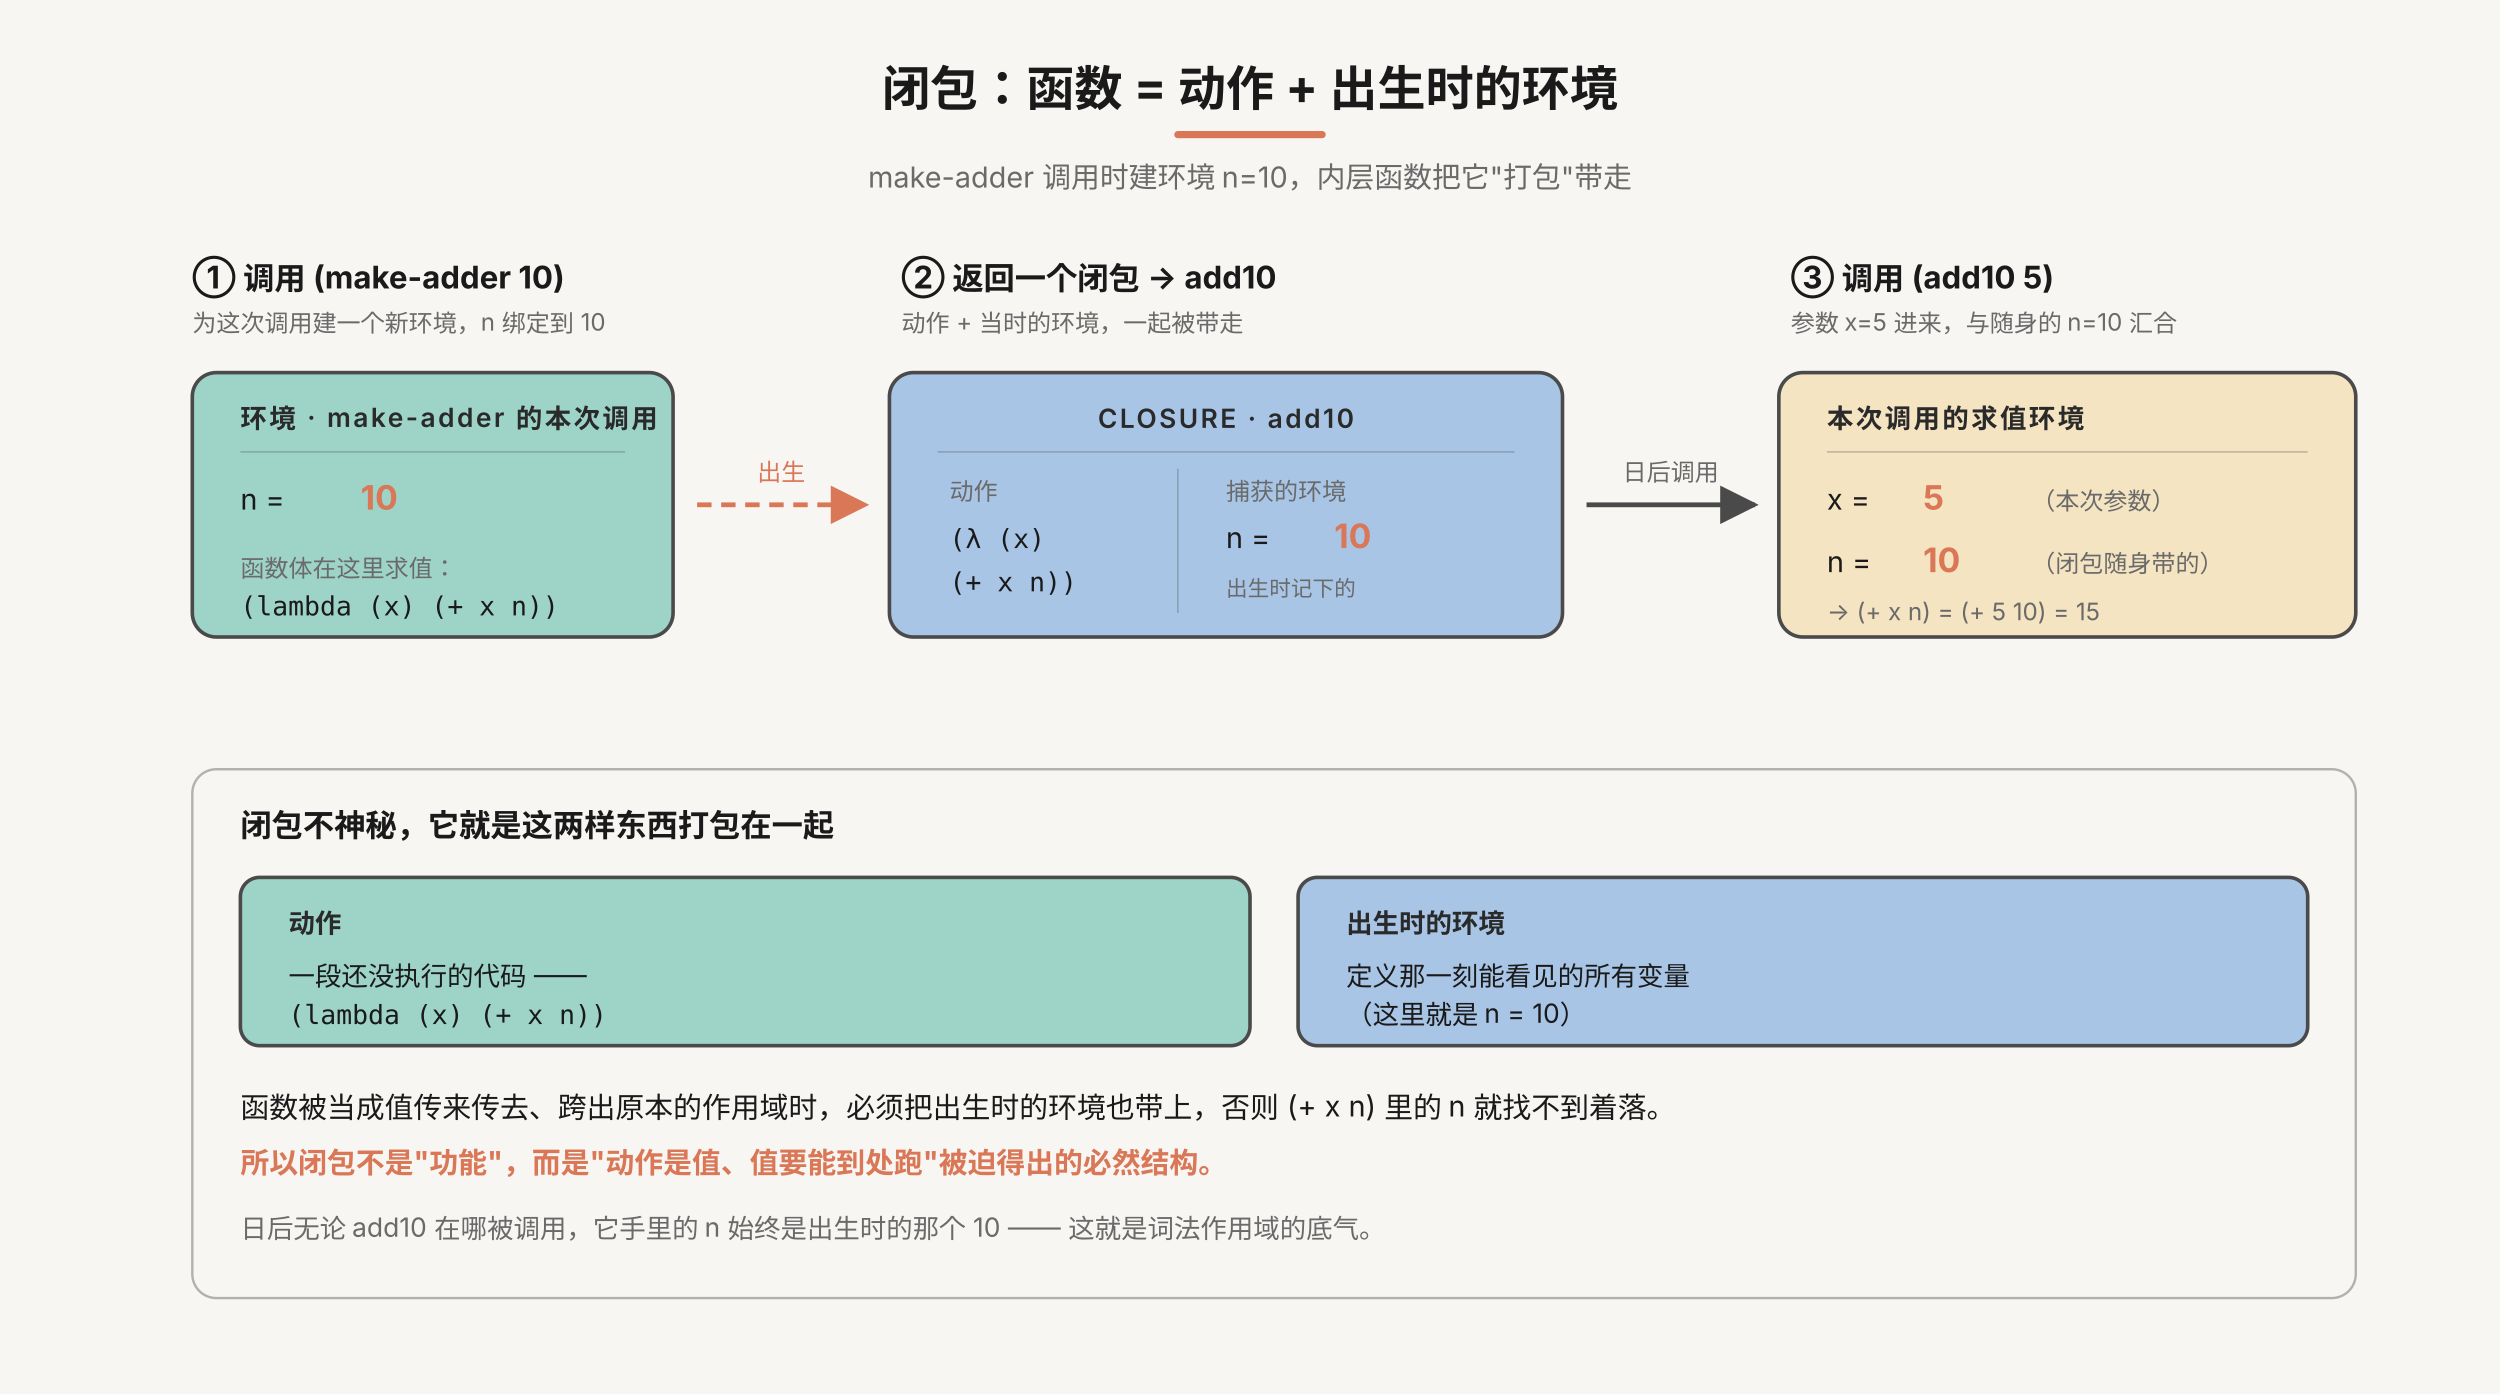
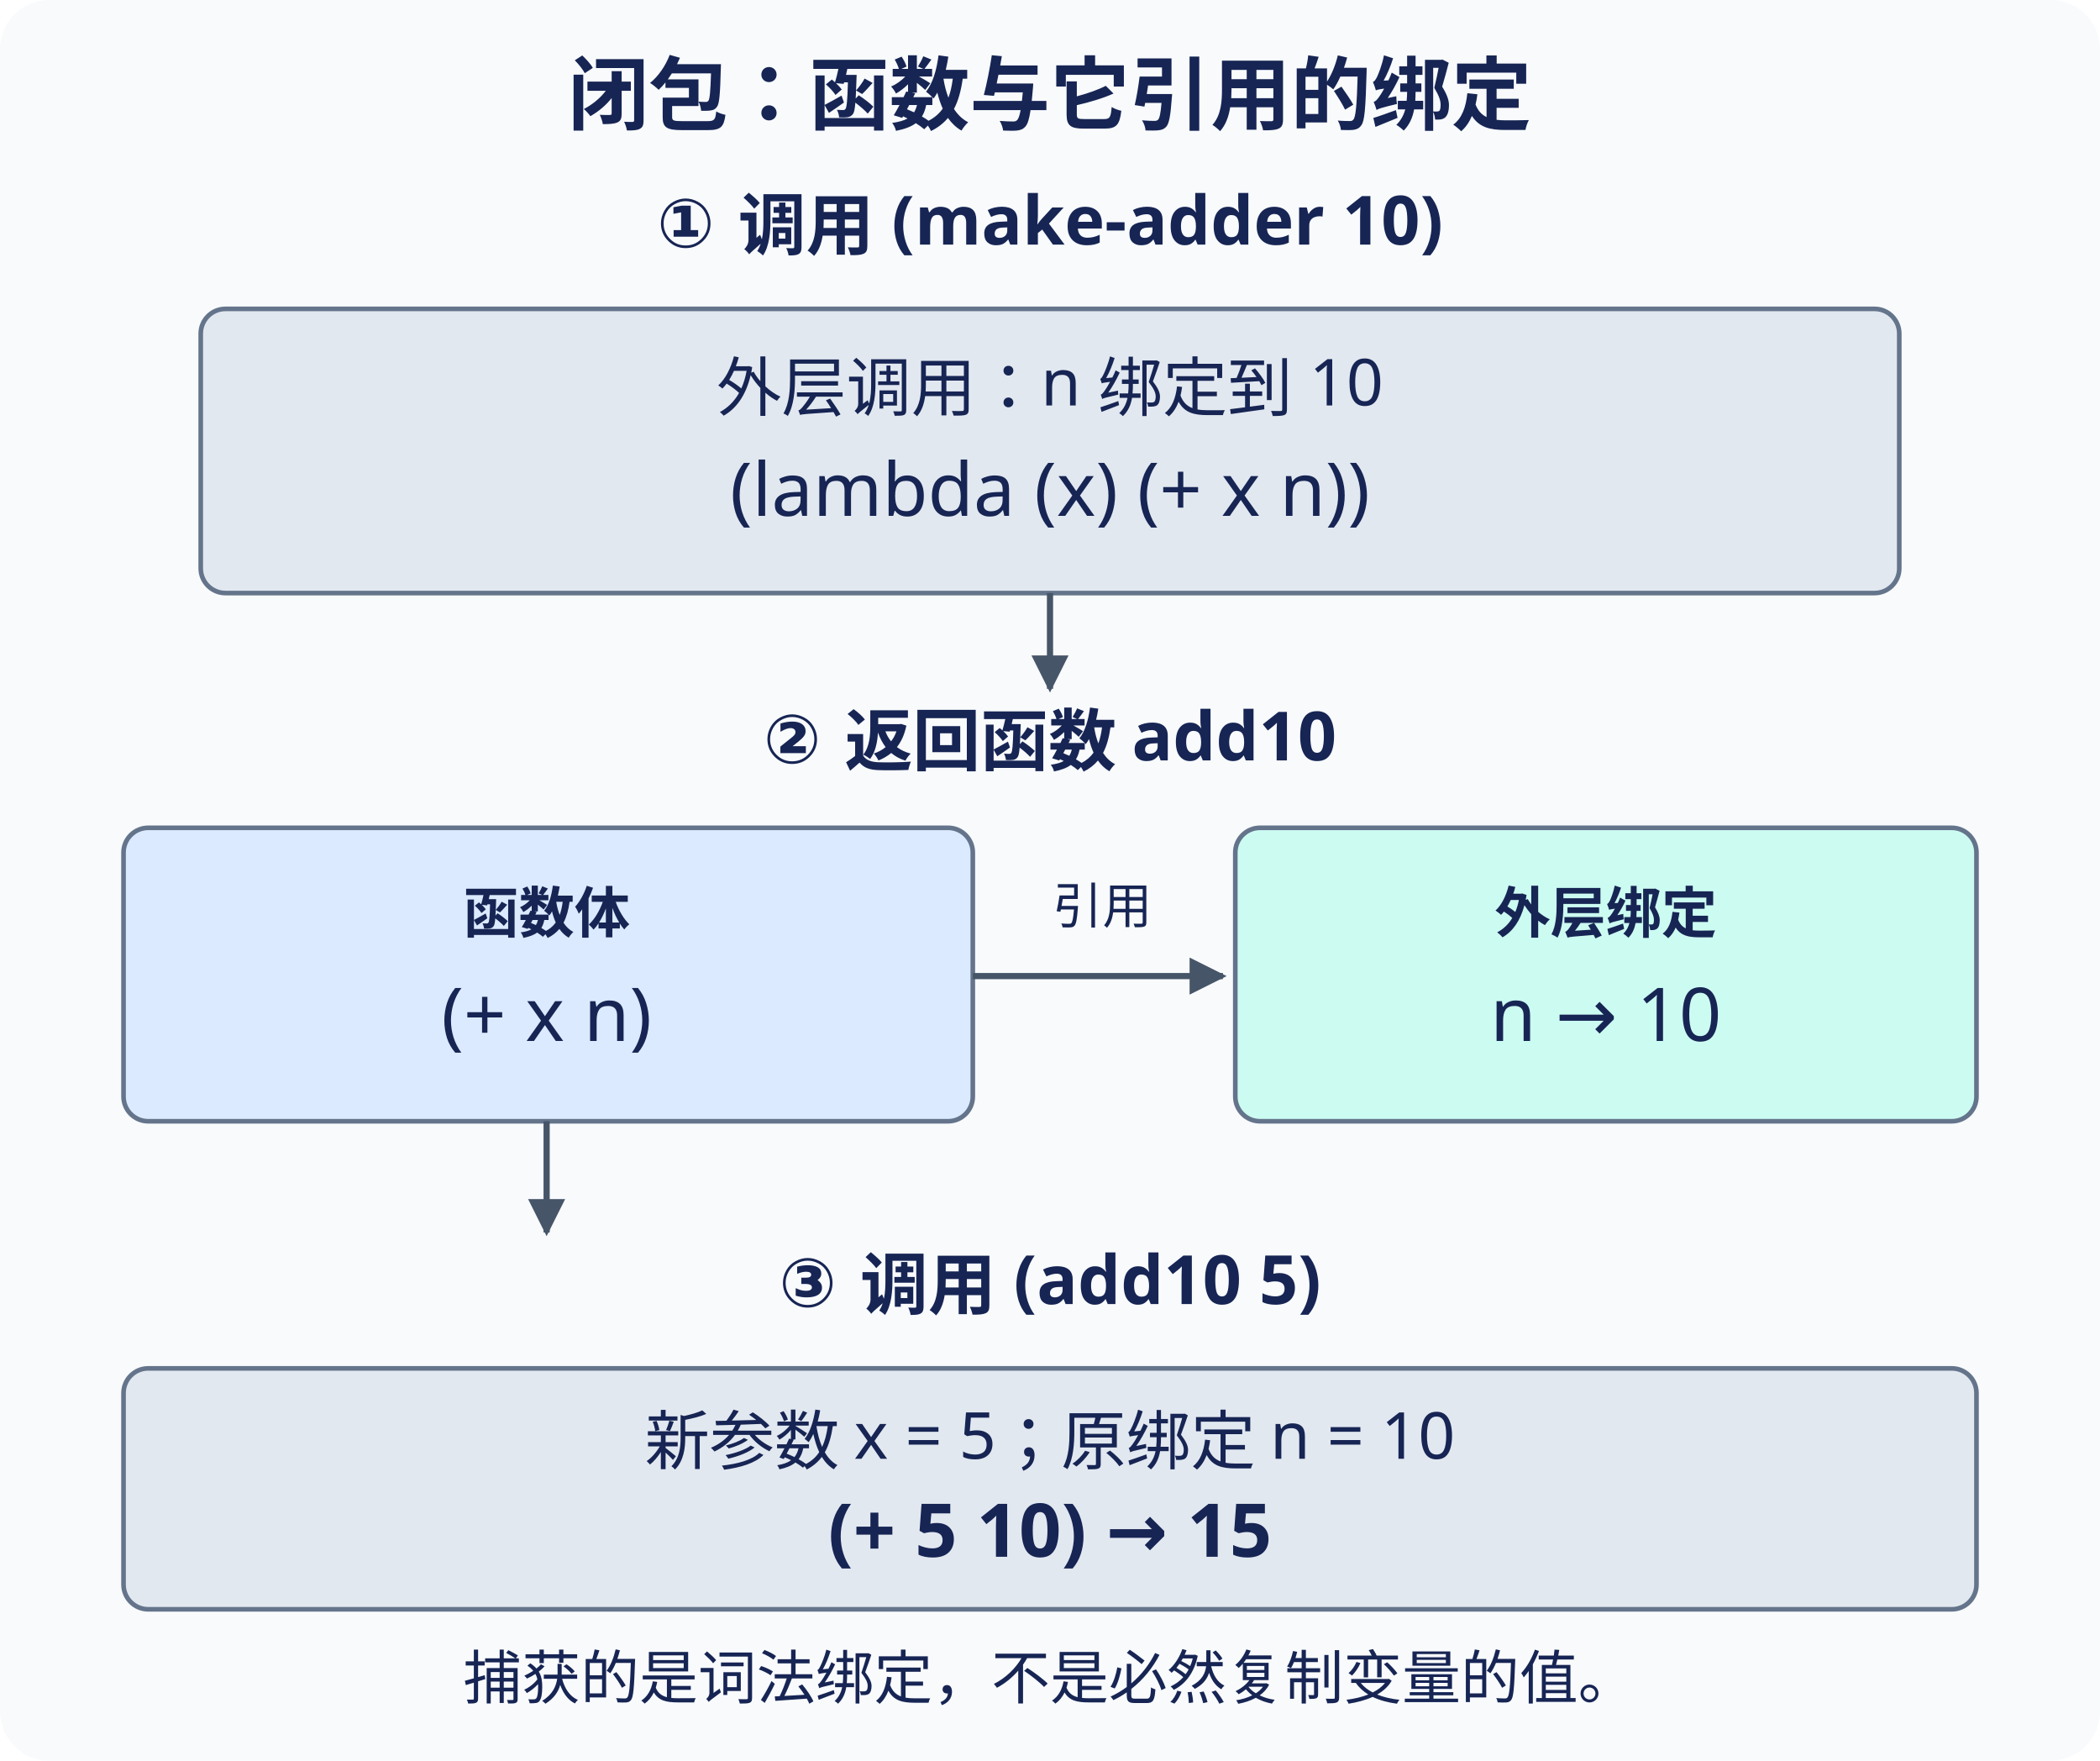
- <svg xmlns="http://www.w3.org/2000/svg" viewBox="0 0 1040 580" font-family="&quot;PingFang SC&quot;, &quot;Microsoft YaHei&quot;, -apple-system, BlinkMacSystemFont, &quot;Segoe UI&quot;, sans-serif">
+ <svg xmlns="http://www.w3.org/2000/svg" viewBox="0 0 680 570" role="img" aria-labelledby="t d">
  <defs>
-     <marker id="arrow" viewBox="0 0 10 10" refX="9" refY="5" markerWidth="8" markerHeight="8" orient="auto">
-       <path d="M0,0 L10,5 L0,10 z" fill="#4a4a4a" />
-     </marker>
-     <marker id="arrow-orange" viewBox="0 0 10 10" refX="9" refY="5" markerWidth="8" markerHeight="8" orient="auto">
-       <path d="M0,0 L10,5 L0,10 z" fill="#d97757" />
+     <marker id="a" viewBox="0 0 10 10" refX="9" refY="5" markerWidth="6" markerHeight="6" orient="auto">
+       <path d="M0 0L10 5L0 10Z" fill="#475569" />
    </marker>
  </defs>
-   <rect x="0" y="0" width="1040" height="580" fill="#f8f6f3" />
-   <text x="520" y="44" text-anchor="middle" font-size="20" font-weight="700" fill="#1a1a1a">闭包：函数 = 动作 + 出生时的环境</text>
-   <line x1="490" y1="56" x2="550" y2="56" stroke="#d97757" stroke-width="3" stroke-linecap="round" />
-   <text x="520" y="78" text-anchor="middle" font-size="12" fill="#6a6a6a">make-adder 调用时建环境 n=10，内层函数把它"打包"带走</text>
-   <text x="80" y="120" font-size="13" font-weight="700" fill="#1a1a1a">① 调用 (make-adder 10)</text>
-   <text x="80" y="138" font-size="10" fill="#6a6a6a">为这次调用建一个新环境，n 绑定到 10</text>
-   <g>
-     <rect x="80" y="155" width="200" height="110" rx="10" fill="#9dd4c7" stroke="#4a4a4a" stroke-width="1.5" />
-     <text x="100" y="178" font-size="11" font-weight="600" fill="#2a2a2a" letter-spacing="1">环境 · make-adder 的本次调用</text>
-     <line x1="100" y1="188" x2="260" y2="188" stroke="#4a4a4a" stroke-width="0.5" stroke-opacity="0.4" />
-     <text x="100" y="212" font-size="12" fill="#1a1a1a">n =</text>
-     <text x="150" y="212" font-size="14" font-weight="700" fill="#d97757">10</text>
-     <text x="100" y="240" font-size="10" fill="#6a6a6a">函数体在这里求值：</text>
-     <text x="100" y="256" font-size="11" font-family="monospace" fill="#1a1a1a">(lambda (x) (+ x n))</text>
-   </g>
-   <path d="M 290 210 L 360 210" fill="none" stroke="#d97757" stroke-width="2" stroke-dasharray="6,4" marker-end="url(#arrow-orange)" />
-   <text x="325" y="200" text-anchor="middle" font-size="10" fill="#d97757">出生</text>
-   <text x="375" y="120" font-size="13" font-weight="700" fill="#1a1a1a">② 返回一个闭包 → add10</text>
-   <text x="375" y="138" font-size="10" fill="#6a6a6a">动作 + 当时的环境，一起被带走</text>
-   <g>
-     <rect x="370" y="155" width="280" height="110" rx="10" fill="#a8c5e6" stroke="#4a4a4a" stroke-width="1.5" />
-     <text x="510" y="178" text-anchor="middle" font-size="11" font-weight="600" fill="#2a2a2a" letter-spacing="1">CLOSURE · add10</text>
-     <line x1="390" y1="188" x2="630" y2="188" stroke="#4a4a4a" stroke-width="0.5" stroke-opacity="0.4" />
-     <text x="395" y="208" font-size="10" fill="#6a6a6a">动作</text>
-     <text x="395" y="228" font-size="11" font-family="monospace" fill="#1a1a1a">(λ (x)</text>
-     <text x="395" y="246" font-size="11" font-family="monospace" fill="#1a1a1a">   (+ x n))</text>
-     <line x1="490" y1="195" x2="490" y2="255" stroke="#4a4a4a" stroke-width="0.5" stroke-opacity="0.4" />
-     <text x="510" y="208" font-size="10" fill="#6a6a6a">捕获的环境</text>
-     <text x="510" y="228" font-size="12" fill="#1a1a1a">n =</text>
-     <text x="555" y="228" font-size="14" font-weight="700" fill="#d97757">10</text>
-     <text x="510" y="248" font-size="9" fill="#6a6a6a">出生时记下的</text>
-   </g>
-   <path d="M 660 210 L 730 210" fill="none" stroke="#4a4a4a" stroke-width="2" marker-end="url(#arrow)" />
-   <text x="695" y="200" text-anchor="middle" font-size="10" fill="#6a6a6a">日后调用</text>
-   <text x="745" y="120" font-size="13" font-weight="700" fill="#1a1a1a">③ 调用 (add10 5)</text>
-   <text x="745" y="138" font-size="10" fill="#6a6a6a">参数 x=5 进来，与随身的 n=10 汇合</text>
-   <g>
-     <rect x="740" y="155" width="240" height="110" rx="10" fill="#f4e4c1" stroke="#4a4a4a" stroke-width="1.5" />
-     <text x="760" y="178" font-size="11" font-weight="600" fill="#2a2a2a" letter-spacing="1">本次调用的求值环境</text>
-     <line x1="760" y1="188" x2="960" y2="188" stroke="#4a4a4a" stroke-width="0.5" stroke-opacity="0.4" />
-     <text x="760" y="212" font-size="12" fill="#1a1a1a">x =</text>
-     <text x="800" y="212" font-size="14" font-weight="700" fill="#d97757">5</text>
-     <text x="845" y="212" font-size="10" fill="#6a6a6a">（本次参数）</text>
-     <text x="760" y="238" font-size="12" fill="#1a1a1a">n =</text>
-     <text x="800" y="238" font-size="14" font-weight="700" fill="#d97757">10</text>
-     <text x="845" y="238" font-size="10" fill="#6a6a6a">（闭包随身带的）</text>
-     <text x="760" y="258" font-size="10" fill="#6a6a6a">→ (+ x n) = (+ 5 10) = 15</text>
-   </g>
-   <g>
-     <rect x="80" y="320" width="900" height="220" rx="10" fill="#f8f6f3" stroke="#4a4a4a" stroke-width="1" stroke-opacity="0.4" />
-     <text x="100" y="348" font-size="13" font-weight="700" fill="#1a1a1a">闭包不神秘，它就是这两样东西打包在一起</text>
-     <g>
-       <rect x="100" y="365" width="420" height="70" rx="8" fill="#9dd4c7" stroke="#4a4a4a" stroke-width="1.5" />
-       <text x="120" y="388" font-size="11" font-weight="600" fill="#2a2a2a">动作</text>
-       <text x="120" y="410" font-size="11" fill="#1a1a1a">一段还没执行的代码 ——</text>
-       <text x="120" y="426" font-size="11" font-family="monospace" fill="#1a1a1a">(lambda (x) (+ x n))</text>
-     </g>
-     <g>
-       <rect x="540" y="365" width="420" height="70" rx="8" fill="#a8c5e6" stroke="#4a4a4a" stroke-width="1.5" />
-       <text x="560" y="388" font-size="11" font-weight="600" fill="#2a2a2a">出生时的环境</text>
-       <text x="560" y="410" font-size="11" fill="#1a1a1a">定义那一刻能看见的所有变量</text>
-       <text x="560" y="426" font-size="11" fill="#1a1a1a">（这里就是 n = 10）</text>
-     </g>
-     <text x="100" y="465" font-size="12" fill="#1a1a1a">函数被当成值传来传去、跨出原本的作用域时，必须把出生时的环境也带上，否则 (+ x n) 里的 n 就找不到着落。</text>
-     <text x="100" y="488" font-size="12" font-weight="700" fill="#d97757">所以闭包不是"功能"，而是"动作是值、值要能到处跑"被迫得出的必然结构。</text>
-     <text x="100" y="515" font-size="11" fill="#6a6a6a">日后无论 add10 在哪被调用，它手里的 n 始终是出生时的那个 10 —— 这就是词法作用域的底气。</text>
+   <rect width="680" height="570" rx="16" fill="#f8fafc" />
+   <g font-family="sans-serif" fill="#172554">
+     <text x="340" y="40" text-anchor="middle" font-size="26" font-weight="bold">闭包：函数与它引用的绑定</text>
+     <text x="340" y="80" text-anchor="middle" font-size="22" font-weight="bold">① 调用 (make-adder 10)</text>
+     <rect x="65" y="100" width="550" height="92" rx="8" fill="#e2e8f0" stroke="#64748b" stroke-width="1.5" />
+     <text x="340" y="133" text-anchor="middle" font-size="21">外层调用：n 绑定到 10</text>
+     <text x="340" y="167" text-anchor="middle" font-size="24">(lambda (x) (+ x n))</text>
+     <path d="M340 192V223" fill="none" stroke="#475569" stroke-width="2" marker-end="url(#a)" />
+     <text x="340" y="247" text-anchor="middle" font-size="22" font-weight="bold">② 返回函数 add10</text>
+     <rect x="40" y="268" width="275" height="95" rx="8" fill="#dbeafe" stroke="#64748b" stroke-width="1.5" />
+     <text x="177" y="302" text-anchor="middle" font-size="18" font-weight="bold">函数体</text>
+     <text x="177" y="337" text-anchor="middle" font-size="24">(+ x n)</text>
+     <rect x="400" y="268" width="240" height="95" rx="8" fill="#ccfbf1" stroke="#64748b" stroke-width="1.5" />
+     <text x="520" y="302" text-anchor="middle" font-size="18" font-weight="bold">外层绑定</text>
+     <text x="520" y="337" text-anchor="middle" font-size="24">n → 10</text>
+     <path d="M315 316H396" fill="none" stroke="#475569" stroke-width="2" marker-end="url(#a)" />
+     <text x="357" y="299" text-anchor="middle" font-size="16">引用</text>
+     <path d="M177 363V399" fill="none" stroke="#475569" stroke-width="2" marker-end="url(#a)" />
+     <text x="340" y="423" text-anchor="middle" font-size="22" font-weight="bold">③ 调用 (add10 5)</text>
+     <rect x="40" y="443" width="600" height="78" rx="8" fill="#e2e8f0" stroke="#64748b" stroke-width="1.5" />
+     <text x="340" y="474" text-anchor="middle" font-size="21">新参数 x = 5；原绑定 n = 10</text>
+     <text x="340" y="504" text-anchor="middle" font-size="24" font-weight="bold">(+ 5 10) → 15</text>
+     <text x="340" y="550" text-anchor="middle" font-size="19">捕获的是词法绑定，不是必然复制变量的值。</text>
  </g>
</svg>
